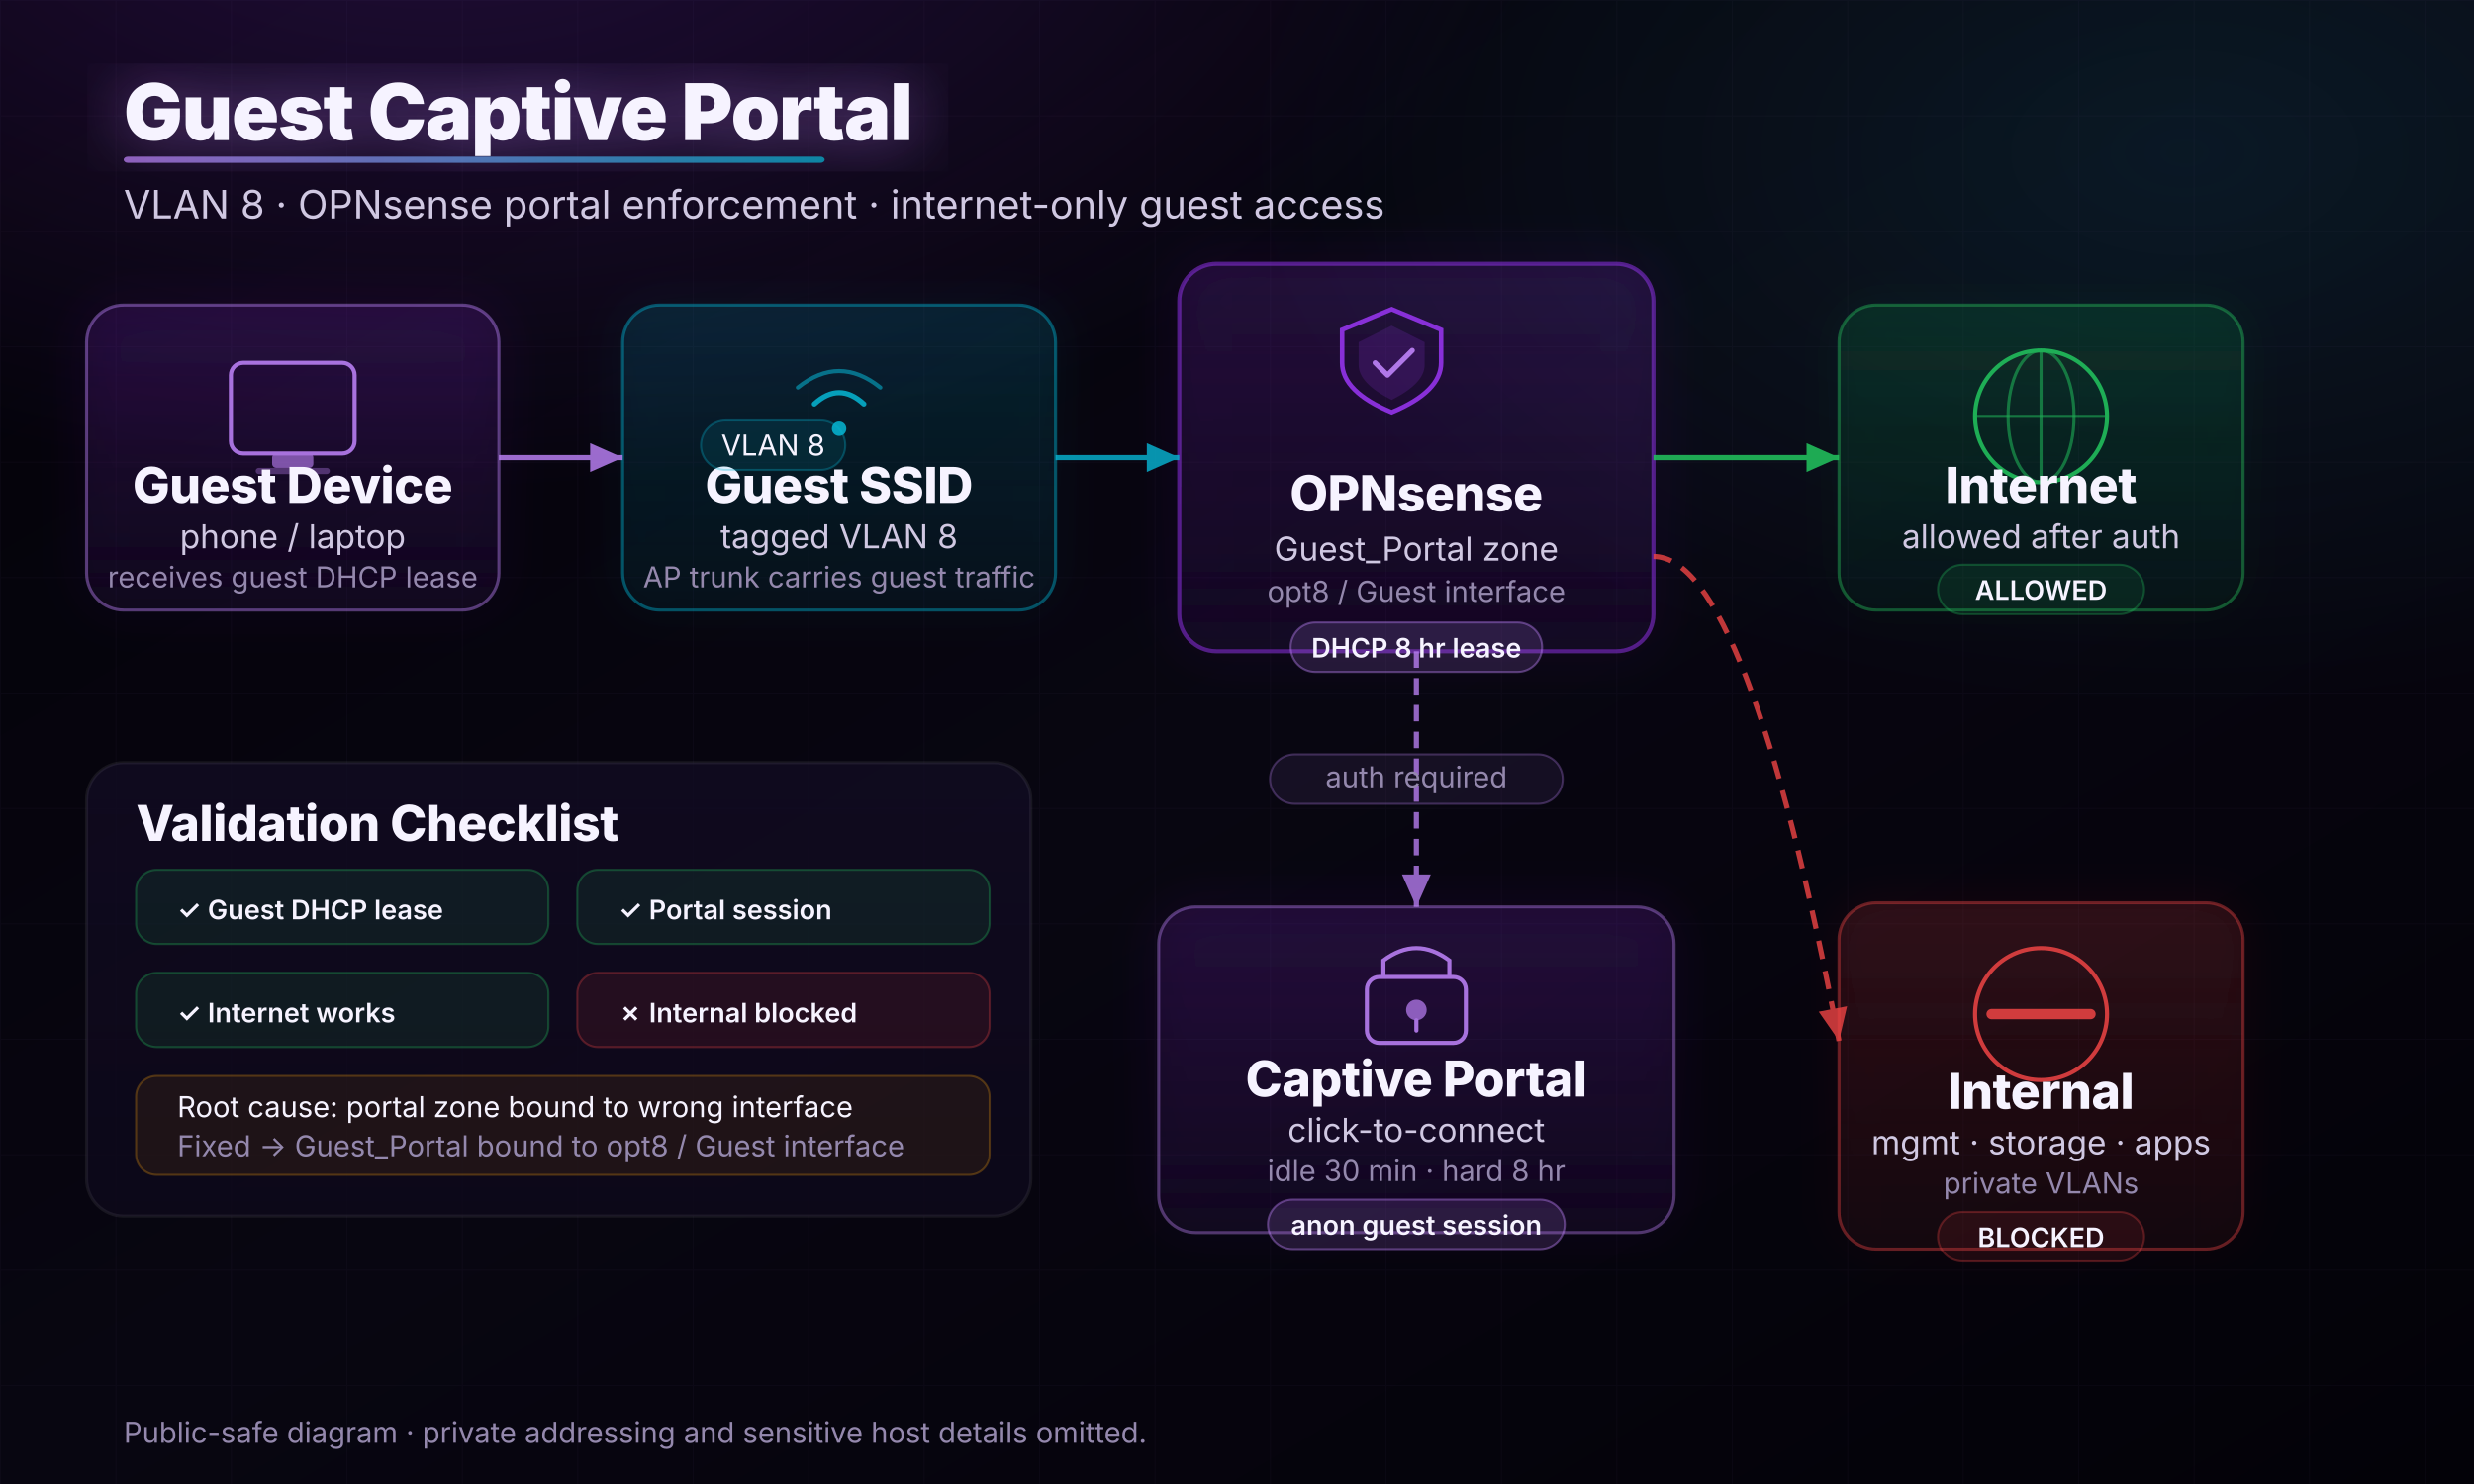
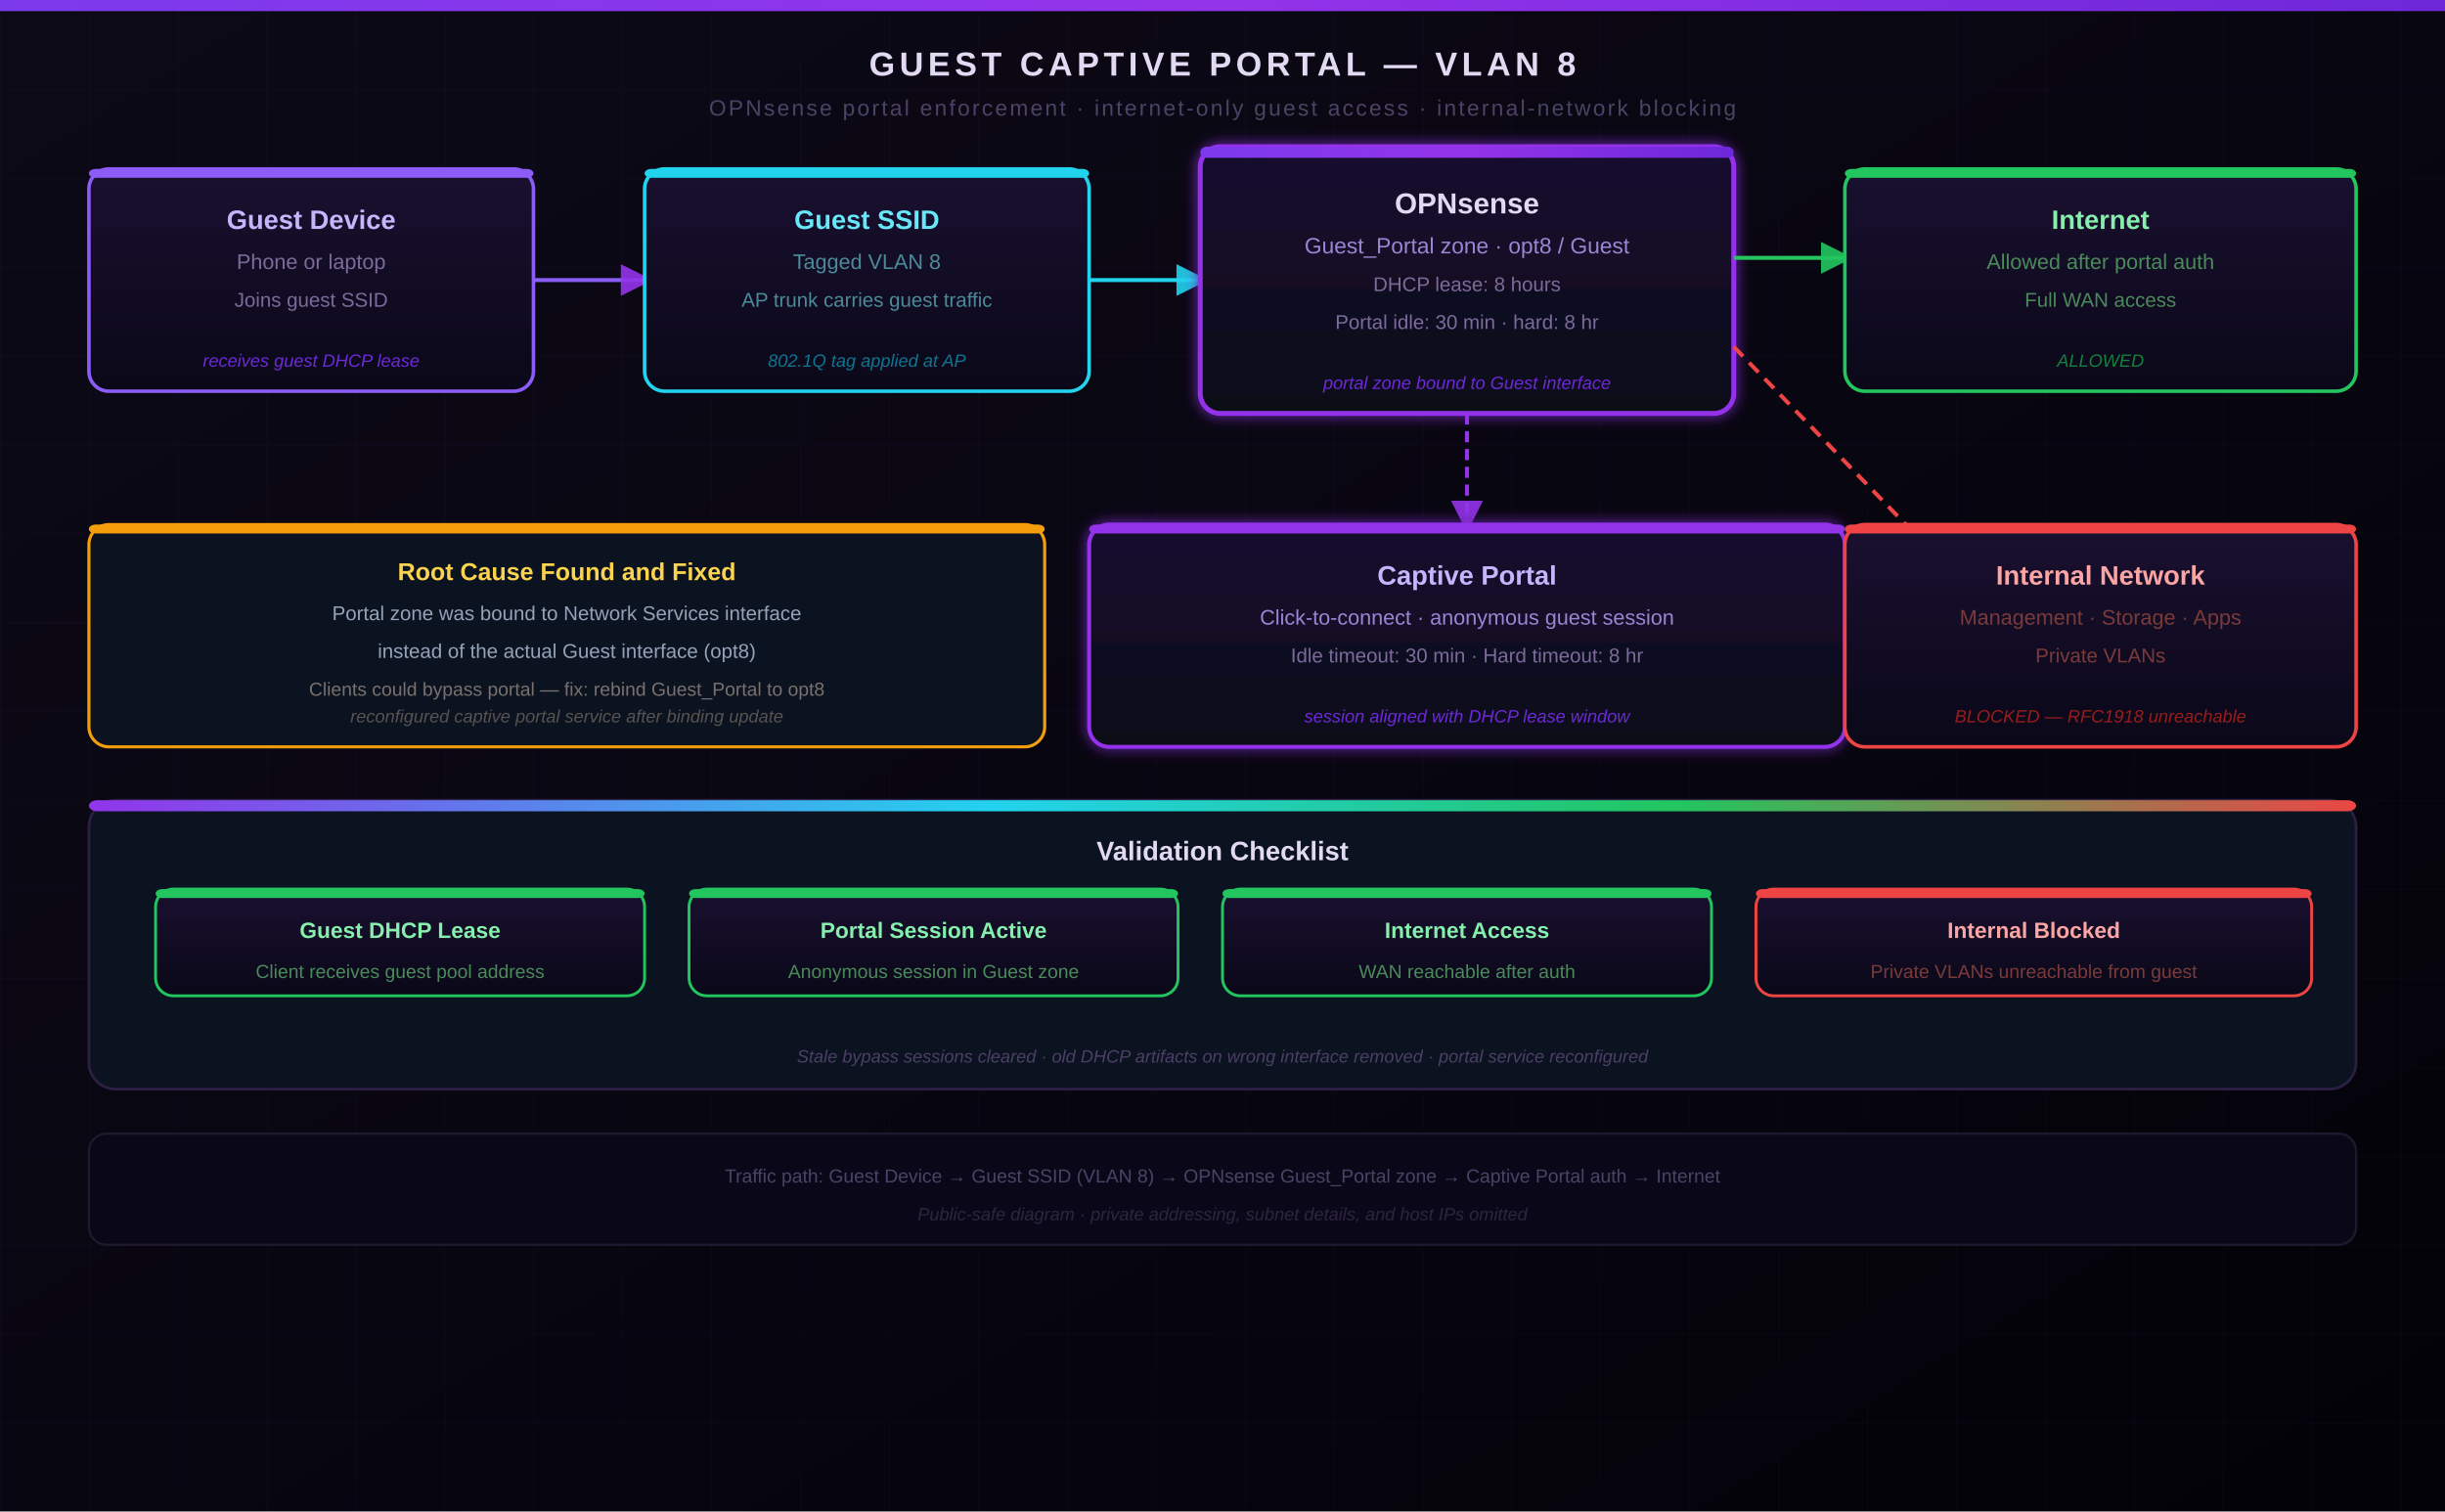
- <svg xmlns="http://www.w3.org/2000/svg" viewBox="0 0 1200 720" role="img" aria-labelledby="svgtitle svgdesc">
+ <svg xmlns="http://www.w3.org/2000/svg" width="1100" height="680" viewBox="0 0 1100 680" font-family="'Segoe UI', Arial, sans-serif">
  <defs>
-     <linearGradient id="bgGrad" x1="0" y1="0" x2="1" y2="1">
-       <stop offset="0" stop-color="#030208" />
-       <stop offset="0.5" stop-color="#080611" />
-       <stop offset="1" stop-color="#030208" />
+     <linearGradient id="bg" x1="0" y1="0" x2="1" y2="1">
+       <stop offset="0%" stop-color="#0d0a18" />
+       <stop offset="100%" stop-color="#030208" />
    </linearGradient>
-     <radialGradient id="glowPurple" cx="18%" cy="-12%" r="45%">
-       <stop offset="0" stop-color="#9333ea" stop-opacity="0.22" />
-       <stop offset="1" stop-color="#9333ea" stop-opacity="0" />
-     </radialGradient>
-     <radialGradient id="glowCyan" cx="88%" cy="10%" r="38%">
-       <stop offset="0" stop-color="#22d3ee" stop-opacity="0.09" />
-       <stop offset="1" stop-color="#22d3ee" stop-opacity="0" />
-     </radialGradient>
-     <linearGradient id="panelGrad" x1="0" y1="0" x2="0" y2="1">
-       <stop offset="0" stop-color="rgba(18,12,36,0.72)" />
-       <stop offset="1" stop-color="rgba(13,8,26,0.82)" />
+     <linearGradient id="card" x1="0" y1="0" x2="0" y2="1">
+       <stop offset="0%" stop-color="#1a1030" />
+       <stop offset="100%" stop-color="#0a0818" />
    </linearGradient>
-     <linearGradient id="purpleBoxGrad" x1="0" y1="0" x2="0" y2="1">
-       <stop offset="0" stop-color="rgba(147,51,234,0.14)" />
-       <stop offset="1" stop-color="rgba(147,51,234,0.05)" />
+     <linearGradient id="purpleBar" x1="0" y1="0" x2="1" y2="0">
+       <stop offset="0%" stop-color="#7c3aed" />
+       <stop offset="50%" stop-color="#9333ea" />
+       <stop offset="100%" stop-color="#6d28d9" />
    </linearGradient>
-     <linearGradient id="cyanBoxGrad" x1="0" y1="0" x2="0" y2="1">
-       <stop offset="0" stop-color="rgba(6,182,212,0.12)" />
-       <stop offset="1" stop-color="rgba(6,182,212,0.04)" />
+     <linearGradient id="bar" x1="0" y1="0" x2="1" y2="0">
+       <stop offset="0%" stop-color="#9333ea" />
+       <stop offset="40%" stop-color="#22d3ee" />
+       <stop offset="70%" stop-color="#22c55e" />
+       <stop offset="100%" stop-color="#ef4444" />
    </linearGradient>
-     <linearGradient id="redBoxGrad" x1="0" y1="0" x2="0" y2="1">
-       <stop offset="0" stop-color="rgba(239,68,68,0.13)" />
-       <stop offset="1" stop-color="rgba(239,68,68,0.04)" />
-     </linearGradient>
-     <linearGradient id="greenBoxGrad" x1="0" y1="0" x2="0" y2="1">
-       <stop offset="0" stop-color="rgba(34,197,94,0.12)" />
-       <stop offset="1" stop-color="rgba(34,197,94,0.04)" />
-     </linearGradient>
-     <linearGradient id="lineGrad" x1="0" y1="0" x2="1" y2="0">
-       <stop offset="0" stop-color="#c084fc" />
-       <stop offset="1" stop-color="#06b6d4" />
-     </linearGradient>
-     <linearGradient id="lineGradV" x1="0" y1="0" x2="0" y2="1">
-       <stop offset="0" stop-color="#c084fc" />
-       <stop offset="1" stop-color="#c084fc" stop-opacity="0.5" />
-     </linearGradient>
-     <filter id="boxGlow" x="-8%" y="-8%" width="116%" height="116%">
-       <feGaussianBlur stdDeviation="6" result="blur" />
-       <feComposite in="SourceGraphic" in2="blur" operator="over" />
+     <pattern id="grid" width="40" height="40" patternUnits="userSpaceOnUse">
+       <path d="M40 0H0V40" fill="none" stroke="#9333ea" stroke-width="0.15" opacity="0.22" />
+     </pattern>
+     <filter id="glow">
+       <feGaussianBlur in="SourceGraphic" stdDeviation="3" result="b" />
+       <feMerge>
+         <feMergeNode in="b" />
+         <feMergeNode in="SourceGraphic" />
+       </feMerge>
    </filter>
-     <filter id="purpleGlow" x="-15%" y="-15%" width="130%" height="130%">
-       <feDropShadow dx="0" dy="0" stdDeviation="12" flood-color="#9333ea" flood-opacity="0.45" />
-     </filter>
-     <filter id="cyanGlow" x="-15%" y="-15%" width="130%" height="130%">
-       <feDropShadow dx="0" dy="0" stdDeviation="10" flood-color="#06b6d4" flood-opacity="0.4" />
-     </filter>
-     <filter id="redGlow" x="-15%" y="-15%" width="130%" height="130%">
-       <feDropShadow dx="0" dy="0" stdDeviation="10" flood-color="#ef4444" flood-opacity="0.38" />
-     </filter>
-     <filter id="greenGlow" x="-15%" y="-15%" width="130%" height="130%">
-       <feDropShadow dx="0" dy="0" stdDeviation="10" flood-color="#22c55e" flood-opacity="0.35" />
-     </filter>
-     <filter id="titleGlow" x="-5%" y="-20%" width="110%" height="140%">
-       <feDropShadow dx="0" dy="0" stdDeviation="16" flood-color="#c084fc" flood-opacity="0.55" />
-     </filter>
-     <marker id="arrowPurple" viewBox="0 0 10 10" refX="9" refY="5" markerWidth="7" markerHeight="7" orient="auto-start-reverse">
-       <path d="M 0 1 L 9 5 L 0 9 z" fill="#c084fc" />
+     <marker id="arrPurple" markerWidth="8" markerHeight="8" refX="6" refY="4" orient="auto">
+       <path d="M0,0 L0,8 L8,4 z" fill="#9333ea" opacity="0.9" />
    </marker>
-     <marker id="arrowCyan" viewBox="0 0 10 10" refX="9" refY="5" markerWidth="7" markerHeight="7" orient="auto-start-reverse">
-       <path d="M 0 1 L 9 5 L 0 9 z" fill="#06b6d4" />
+     <marker id="arrCyan" markerWidth="8" markerHeight="8" refX="6" refY="4" orient="auto">
+       <path d="M0,0 L0,8 L8,4 z" fill="#22d3ee" opacity="0.9" />
    </marker>
-     <marker id="arrowGreen" viewBox="0 0 10 10" refX="9" refY="5" markerWidth="7" markerHeight="7" orient="auto-start-reverse">
-       <path d="M 0 1 L 9 5 L 0 9 z" fill="#22c55e" />
+     <marker id="arrGreen" markerWidth="8" markerHeight="8" refX="6" refY="4" orient="auto">
+       <path d="M0,0 L0,8 L8,4 z" fill="#22c55e" opacity="0.9" />
    </marker>
-     <marker id="arrowRed" viewBox="0 0 10 10" refX="9" refY="5" markerWidth="7" markerHeight="7" orient="auto-start-reverse">
-       <path d="M 0 1 L 9 5 L 0 9 z" fill="#ef4444" />
+     <marker id="arrRed" markerWidth="8" markerHeight="8" refX="6" refY="4" orient="auto">
+       <path d="M0,0 L0,8 L8,4 z" fill="#ef4444" opacity="0.9" />
    </marker>
-     <pattern id="grid" x="0" y="0" width="56" height="56" patternUnits="userSpaceOnUse">
-       <path d="M 56 0 L 0 0 0 56" fill="none" stroke="rgba(192,132,252,0.055)" stroke-width="1" />
-     </pattern>
-     <style>
-       .lbl { font-family: "Segoe UI", Inter, Arial, sans-serif; fill: #f6f3ff; }
-       .muted { fill: #d0c8e2; }
-       .subtle { fill: #9488ad; }
-       .t-title { font-size: 38px; font-weight: 900; letter-spacing: -0.5px; }
-       .t-sub { font-size: 19px; font-weight: 400; }
-       .t-head { font-size: 24px; font-weight: 800; letter-spacing: -0.2px; }
-       .t-body { font-size: 16px; font-weight: 400; }
-       .t-tiny { font-size: 14px; font-weight: 400; }
-       .t-chip { font-size: 13px; font-weight: 600; }
-       .chip-base { fill: rgba(147,51,234,0.12); stroke: rgba(147,51,234,0.32); stroke-width: 1; }
-       .chip-green { fill: rgba(34,197,94,0.1); stroke: rgba(34,197,94,0.3); stroke-width: 1; }
-       .chip-red { fill: rgba(239,68,68,0.1); stroke: rgba(239,68,68,0.3); stroke-width: 1; }
-       .badge { fill: rgba(192,132,252,0.15); stroke: rgba(192,132,252,0.4); stroke-width: 1; }
-     </style>
  </defs>
-   <rect width="1200" height="720" fill="url(#bgGrad)" />
-   <rect width="1200" height="720" fill="url(#glowPurple)" />
-   <rect width="1200" height="720" fill="url(#glowCyan)" />
-   <rect width="1200" height="720" fill="url(#grid)" opacity="0.55" />
-   <text x="60" y="68" class="lbl t-title" filter="url(#titleGlow)">Guest Captive Portal</text>
-   <rect x="60" y="76" width="340" height="3" rx="2" fill="url(#lineGrad)" opacity="0.7" />
-   <text x="60" y="106" class="lbl t-sub muted">VLAN 8 · OPNsense portal enforcement · internet-only guest access</text>
-   <g filter="url(#purpleGlow)">
-     <rect x="42" y="148" width="200" height="148" rx="18" fill="url(#purpleBoxGrad)" stroke="rgba(192,132,252,0.42)" stroke-width="1.5" />
-   </g>
-   <g transform="translate(112, 176)" opacity="0.85">
-     <rect x="0" y="0" width="60" height="44" rx="6" fill="none" stroke="#c084fc" stroke-width="2" />
-     <rect x="20" y="44" width="20" height="7" rx="2" fill="#c084fc" opacity="0.7" />
-     <rect x="12" y="51" width="36" height="3" rx="1.5" fill="#c084fc" opacity="0.4" />
-   </g>
-   <text x="142" y="244" text-anchor="middle" class="lbl t-head">Guest Device</text>
-   <text x="142" y="266" text-anchor="middle" class="lbl t-body muted">phone / laptop</text>
-   <text x="142" y="285" text-anchor="middle" class="lbl t-tiny subtle">receives guest DHCP lease</text>
-   <g filter="url(#cyanGlow)">
-     <rect x="302" y="148" width="210" height="148" rx="18" fill="url(#cyanBoxGrad)" stroke="rgba(6,182,212,0.42)" stroke-width="1.5" />
-   </g>
-   <g transform="translate(377, 170)" opacity="0.85">
-     <path d="M30 38 L30 38" stroke="#06b6d4" stroke-width="4" stroke-linecap="round" />
-     <path d="M18 26 Q30 15 42 26" stroke="#06b6d4" stroke-width="2.5" fill="none" stroke-linecap="round" />
-     <path d="M10 18 Q30 2 50 18" stroke="#06b6d4" stroke-width="2" fill="none" stroke-linecap="round" opacity="0.65" />
-     <circle cx="30" cy="38" r="3.5" fill="#06b6d4" />
-   </g>
-   <text x="407" y="244" text-anchor="middle" class="lbl t-head">Guest SSID</text>
-   <text x="407" y="266" text-anchor="middle" class="lbl t-body muted">tagged VLAN 8</text>
-   <text x="407" y="285" text-anchor="middle" class="lbl t-tiny subtle">AP trunk carries guest traffic</text>
-   <g filter="url(#purpleGlow)">
-     <rect x="572" y="128" width="230" height="188" rx="18" fill="url(#purpleBoxGrad)" stroke="rgba(147,51,234,0.52)" stroke-width="2" />
-   </g>
-   <g transform="translate(651, 150)" opacity="0.9">
-     <path d="M24 0 L48 10 L48 26 Q48 40 24 50 Q0 40 0 26 L0 10 Z" fill="none" stroke="#9333ea" stroke-width="2.2" />
-     <path d="M24 8 L40 16 L40 27 Q40 36 24 44 Q8 36 8 27 L8 16 Z" fill="rgba(147,51,234,0.2)" stroke="none" />
-     <path d="M16 26 L22 32 L34 20" stroke="#c084fc" stroke-width="2.5" fill="none" stroke-linecap="round" stroke-linejoin="round" />
-   </g>
-   <text x="687" y="248" text-anchor="middle" class="lbl t-head">OPNsense</text>
-   <text x="687" y="272" text-anchor="middle" class="lbl t-body muted">Guest_Portal zone</text>
-   <text x="687" y="292" text-anchor="middle" class="lbl t-tiny subtle">opt8 / Guest interface</text>
-   <rect x="626" y="302" width="122" height="24" rx="12" class="badge" />
-   <text x="687" y="319" text-anchor="middle" class="lbl t-chip" fill="#c084fc">DHCP 8 hr lease</text>
-   <g filter="url(#purpleGlow)">
-     <rect x="562" y="440" width="250" height="158" rx="18" fill="url(#purpleBoxGrad)" stroke="rgba(192,132,252,0.38)" stroke-width="1.5" />
-   </g>
-   <g transform="translate(655, 456)" opacity="0.85">
-     <rect x="8" y="18" width="48" height="32" rx="6" fill="none" stroke="#c084fc" stroke-width="2" />
-     <path d="M16 18 L16 10 Q32 -2 48 10 L48 18" fill="none" stroke="#c084fc" stroke-width="2" />
-     <circle cx="32" cy="34" r="5" fill="#c084fc" opacity="0.8" />
-     <line x1="32" y1="39" x2="32" y2="44" stroke="#c084fc" stroke-width="2" stroke-linecap="round" />
-   </g>
-   <text x="687" y="532" text-anchor="middle" class="lbl t-head">Captive Portal</text>
-   <text x="687" y="554" text-anchor="middle" class="lbl t-body muted">click-to-connect</text>
-   <text x="687" y="573" text-anchor="middle" class="lbl t-tiny subtle">idle 30 min · hard 8 hr</text>
-   <rect x="615" y="582" width="144" height="24" rx="12" class="badge" />
-   <text x="687" y="599" text-anchor="middle" class="lbl t-chip" fill="#c084fc">anon guest session</text>
-   <g filter="url(#greenGlow)">
-     <rect x="892" y="148" width="196" height="148" rx="18" fill="url(#greenBoxGrad)" stroke="rgba(34,197,94,0.4)" stroke-width="1.5" />
-   </g>
-   <g transform="translate(946, 166)" opacity="0.85">
-     <circle cx="44" cy="36" r="32" fill="none" stroke="#22c55e" stroke-width="2" />
-     <ellipse cx="44" cy="36" rx="16" ry="32" fill="none" stroke="#22c55e" stroke-width="1.5" opacity="0.6" />
-     <line x1="12" y1="36" x2="76" y2="36" stroke="#22c55e" stroke-width="1.5" opacity="0.6" />
-     <line x1="44" y1="4" x2="44" y2="68" stroke="#22c55e" stroke-width="1.5" opacity="0.6" />
-   </g>
-   <text x="990" y="244" text-anchor="middle" class="lbl t-head">Internet</text>
-   <text x="990" y="266" text-anchor="middle" class="lbl t-body muted">allowed after auth</text>
-   <rect x="940" y="274" width="100" height="24" rx="12" class="chip-green" />
-   <text x="990" y="291" text-anchor="middle" class="lbl t-chip" fill="#22c55e">ALLOWED</text>
-   <g filter="url(#redGlow)">
-     <rect x="892" y="438" width="196" height="168" rx="18" fill="url(#redBoxGrad)" stroke="rgba(239,68,68,0.4)" stroke-width="1.5" />
-   </g>
-   <g transform="translate(946, 456)" opacity="0.85">
-     <circle cx="44" cy="36" r="32" fill="none" stroke="#ef4444" stroke-width="2" />
-     <line x1="20" y1="36" x2="68" y2="36" stroke="#ef4444" stroke-width="5" stroke-linecap="round" />
-   </g>
-   <text x="990" y="538" text-anchor="middle" class="lbl t-head">Internal</text>
-   <text x="990" y="560" text-anchor="middle" class="lbl t-body muted">mgmt · storage · apps</text>
-   <text x="990" y="579" text-anchor="middle" class="lbl t-tiny subtle">private VLANs</text>
-   <rect x="940" y="588" width="100" height="24" rx="12" class="chip-red" />
-   <text x="990" y="605" text-anchor="middle" class="lbl t-chip" fill="#ef4444">BLOCKED</text>
-   <rect x="42" y="370" width="458" height="220" rx="18" fill="url(#panelGrad)" stroke="rgba(255,255,255,0.07)" stroke-width="1.5" />
-   <text x="66" y="408" class="lbl t-head">Validation Checklist</text>
-   <rect x="66" y="422" width="200" height="36" rx="10" class="chip-green" />
-   <text x="86" y="446" class="lbl t-chip" fill="#22c55e">✓  Guest DHCP lease</text>
-   <rect x="280" y="422" width="200" height="36" rx="10" class="chip-green" />
-   <text x="300" y="446" class="lbl t-chip" fill="#22c55e">✓  Portal session</text>
-   <rect x="66" y="472" width="200" height="36" rx="10" class="chip-green" />
-   <text x="86" y="496" class="lbl t-chip" fill="#22c55e">✓  Internet works</text>
-   <rect x="280" y="472" width="200" height="36" rx="10" class="chip-red" />
-   <text x="300" y="496" class="lbl t-chip" fill="#ef4444">✗  Internal blocked</text>
-   <rect x="66" y="522" width="414" height="48" rx="10" fill="rgba(245,158,11,0.08)" stroke="rgba(245,158,11,0.28)" stroke-width="1" />
-   <text x="86" y="542" class="lbl t-tiny" fill="#f59e0b">Root cause: portal zone bound to wrong interface</text>
-   <text x="86" y="561" class="lbl t-tiny subtle">Fixed → Guest_Portal bound to opt8 / Guest interface</text>
-   <line x1="242" y1="222" x2="302" y2="222" stroke="#c084fc" stroke-width="2.5" marker-end="url(#arrowPurple)" opacity="0.8" />
-   <line x1="512" y1="222" x2="572" y2="222" stroke="#06b6d4" stroke-width="2.5" marker-end="url(#arrowCyan)" opacity="0.8" />
-   <line x1="687" y1="316" x2="687" y2="440" stroke="#c084fc" stroke-width="2.5" stroke-dasharray="8 5" marker-end="url(#arrowPurple)" opacity="0.75" />
-   <path d="M802 222 Q847 222 892 222" stroke="#22c55e" stroke-width="2.5" fill="none" marker-end="url(#arrowGreen)" opacity="0.85" />
-   <path d="M802 270 Q847 270 892 505" stroke="#ef4444" stroke-width="2.5" fill="none" stroke-dasharray="9 6" marker-end="url(#arrowRed)" opacity="0.8" />
-   <rect x="340" y="204" width="70" height="24" rx="12" fill="rgba(6,182,212,0.1)" stroke="rgba(6,182,212,0.3)" stroke-width="1" />
-   <text x="375" y="221" text-anchor="middle" class="lbl t-tiny" fill="#06b6d4">VLAN 8</text>
-   <rect x="616" y="366" width="142" height="24" rx="12" fill="rgba(192,132,252,0.08)" stroke="rgba(192,132,252,0.28)" stroke-width="1" />
-   <text x="687" y="382" text-anchor="middle" class="lbl t-tiny subtle">auth required</text>
-   <text x="60" y="700" class="lbl t-tiny subtle">Public-safe diagram · private addressing and sensitive host details omitted.</text>
+   <rect width="1100" height="680" fill="url(#bg)" />
+   <rect width="1100" height="680" fill="url(#grid)" />
+   <rect x="0" y="0" width="1100" height="5" fill="url(#purpleBar)" />
+   <text x="550" y="34" text-anchor="middle" fill="#e2d9f3" font-size="15" font-weight="700" letter-spacing="2">GUEST CAPTIVE PORTAL — VLAN 8</text>
+   <text x="550" y="52" text-anchor="middle" fill="#4b4266" font-size="10" letter-spacing="1">OPNsense portal enforcement · internet-only guest access · internal-network blocking</text>
+   <rect x="40" y="76" width="200" height="100" rx="9" fill="url(#card)" stroke="#8b5cf6" stroke-width="1.6" />
+   <rect x="40" y="76" width="200" height="4" rx="3" fill="#8b5cf6" />
+   <text x="140" y="103" text-anchor="middle" fill="#c4b5fd" font-size="12" font-weight="700">Guest Device</text>
+   <text x="140" y="121" text-anchor="middle" fill="#7c6a99" font-size="9.5">Phone or laptop</text>
+   <text x="140" y="138" text-anchor="middle" fill="#7c6a99" font-size="9">Joins guest SSID</text>
+   <text x="140" y="165" text-anchor="middle" fill="#6d28d9" font-size="8" font-style="italic">receives guest DHCP lease</text>
+   <line x1="240" y1="126" x2="290" y2="126" stroke="#8b5cf6" stroke-width="1.8" marker-end="url(#arrPurple)" />
+   <rect x="290" y="76" width="200" height="100" rx="9" fill="url(#card)" stroke="#22d3ee" stroke-width="1.6" />
+   <rect x="290" y="76" width="200" height="4" rx="3" fill="#22d3ee" />
+   <text x="390" y="103" text-anchor="middle" fill="#67e8f9" font-size="12" font-weight="700">Guest SSID</text>
+   <text x="390" y="121" text-anchor="middle" fill="#4b8a99" font-size="9.5">Tagged VLAN 8</text>
+   <text x="390" y="138" text-anchor="middle" fill="#4b8a99" font-size="9">AP trunk carries guest traffic</text>
+   <text x="390" y="165" text-anchor="middle" fill="#0e7490" font-size="8" font-style="italic">802.1Q tag applied at AP</text>
+   <line x1="490" y1="126" x2="540" y2="126" stroke="#22d3ee" stroke-width="1.8" marker-end="url(#arrCyan)" />
+   <rect x="540" y="66" width="240" height="120" rx="9" fill="url(#card)" stroke="#9333ea" stroke-width="2.2" filter="url(#glow)" />
+   <rect x="540" y="66" width="240" height="5" rx="3" fill="url(#purpleBar)" />
+   <text x="660" y="96" text-anchor="middle" fill="#e2d9f3" font-size="13" font-weight="700">OPNsense</text>
+   <text x="660" y="114" text-anchor="middle" fill="#9b85d4" font-size="10">Guest_Portal zone · opt8 / Guest</text>
+   <text x="660" y="131" text-anchor="middle" fill="#7c6a99" font-size="9">DHCP lease: 8 hours</text>
+   <text x="660" y="148" text-anchor="middle" fill="#7c6a99" font-size="9">Portal idle: 30 min · hard: 8 hr</text>
+   <text x="660" y="175" text-anchor="middle" fill="#6d28d9" font-size="8" font-style="italic">portal zone bound to Guest interface</text>
+   <line x1="780" y1="116" x2="830" y2="116" stroke="#22c55e" stroke-width="1.8" marker-end="url(#arrGreen)" />
+   <rect x="830" y="76" width="230" height="100" rx="9" fill="url(#card)" stroke="#22c55e" stroke-width="1.6" />
+   <rect x="830" y="76" width="230" height="4" rx="3" fill="#22c55e" />
+   <text x="945" y="103" text-anchor="middle" fill="#86efac" font-size="12" font-weight="700">Internet</text>
+   <text x="945" y="121" text-anchor="middle" fill="#4a8a5a" font-size="9.5">Allowed after portal auth</text>
+   <text x="945" y="138" text-anchor="middle" fill="#4a8a5a" font-size="9">Full WAN access</text>
+   <text x="945" y="165" text-anchor="middle" fill="#15803d" font-size="8" font-style="italic">ALLOWED</text>
+   <line x1="660" y1="186" x2="660" y2="236" stroke="#9333ea" stroke-width="1.8" stroke-dasharray="5,3" marker-end="url(#arrPurple)" />
+   <rect x="490" y="236" width="340" height="100" rx="9" fill="url(#card)" stroke="#9333ea" stroke-width="1.8" filter="url(#glow)" />
+   <rect x="490" y="236" width="340" height="4" rx="3" fill="#9333ea" />
+   <text x="660" y="263" text-anchor="middle" fill="#c4b5fd" font-size="12" font-weight="700">Captive Portal</text>
+   <text x="660" y="281" text-anchor="middle" fill="#9b85d4" font-size="9.5">Click-to-connect · anonymous guest session</text>
+   <text x="660" y="298" text-anchor="middle" fill="#7c6a99" font-size="9">Idle timeout: 30 min · Hard timeout: 8 hr</text>
+   <text x="660" y="325" text-anchor="middle" fill="#6d28d9" font-size="8" font-style="italic">session aligned with DHCP lease window</text>
+   <line x1="780" y1="156" x2="900" y2="280" stroke="#ef4444" stroke-width="1.8" stroke-dasharray="6,4" marker-end="url(#arrRed)" />
+   <rect x="830" y="236" width="230" height="100" rx="9" fill="url(#card)" stroke="#ef4444" stroke-width="1.6" />
+   <rect x="830" y="236" width="230" height="4" rx="3" fill="#ef4444" />
+   <text x="945" y="263" text-anchor="middle" fill="#fca5a5" font-size="12" font-weight="700">Internal Network</text>
+   <text x="945" y="281" text-anchor="middle" fill="#7a3a3a" font-size="9.5">Management · Storage · Apps</text>
+   <text x="945" y="298" text-anchor="middle" fill="#7a3a3a" font-size="9">Private VLANs</text>
+   <text x="945" y="325" text-anchor="middle" fill="#991b1b" font-size="8" font-style="italic">BLOCKED — RFC1918 unreachable</text>
+   <rect x="40" y="236" width="430" height="100" rx="9" fill="#0b1220" stroke="#f59e0b" stroke-width="1.4" />
+   <rect x="40" y="236" width="430" height="4" rx="3" fill="#f59e0b" />
+   <text x="255" y="261" text-anchor="middle" fill="#fcd34d" font-size="11" font-weight="700">Root Cause Found and Fixed</text>
+   <text x="255" y="279" text-anchor="middle" fill="#94a3b8" font-size="9">Portal zone was bound to Network Services interface</text>
+   <text x="255" y="296" text-anchor="middle" fill="#94a3b8" font-size="9">instead of the actual Guest interface (opt8)</text>
+   <text x="255" y="313" text-anchor="middle" fill="#78716c" font-size="8.5">Clients could bypass portal — fix: rebind Guest_Portal to opt8</text>
+   <text x="255" y="325" text-anchor="middle" fill="#57534e" font-size="8" font-style="italic">reconfigured captive portal service after binding update</text>
+   <rect x="40" y="360" width="1020" height="130" rx="12" fill="#0b1220" stroke="#2d1f44" stroke-width="1.2" />
+   <rect x="40" y="360" width="1020" height="5" rx="4" fill="url(#bar)" />
+   <text x="550" y="387" text-anchor="middle" fill="#e2d9f3" font-size="12" font-weight="700">Validation Checklist</text>
+   <rect x="70" y="400" width="220" height="48" rx="8" fill="url(#card)" stroke="#22c55e" stroke-width="1.3" />
+   <rect x="70" y="400" width="220" height="4" rx="3" fill="#22c55e" />
+   <text x="180" y="422" text-anchor="middle" fill="#86efac" font-size="10" font-weight="700">Guest DHCP Lease</text>
+   <text x="180" y="440" text-anchor="middle" fill="#4a8a5a" font-size="8.5">Client receives guest pool address</text>
+   <rect x="310" y="400" width="220" height="48" rx="8" fill="url(#card)" stroke="#22c55e" stroke-width="1.3" />
+   <rect x="310" y="400" width="220" height="4" rx="3" fill="#22c55e" />
+   <text x="420" y="422" text-anchor="middle" fill="#86efac" font-size="10" font-weight="700">Portal Session Active</text>
+   <text x="420" y="440" text-anchor="middle" fill="#4a8a5a" font-size="8.5">Anonymous session in Guest zone</text>
+   <rect x="550" y="400" width="220" height="48" rx="8" fill="url(#card)" stroke="#22c55e" stroke-width="1.3" />
+   <rect x="550" y="400" width="220" height="4" rx="3" fill="#22c55e" />
+   <text x="660" y="422" text-anchor="middle" fill="#86efac" font-size="10" font-weight="700">Internet Access</text>
+   <text x="660" y="440" text-anchor="middle" fill="#4a8a5a" font-size="8.5">WAN reachable after auth</text>
+   <rect x="790" y="400" width="250" height="48" rx="8" fill="url(#card)" stroke="#ef4444" stroke-width="1.3" />
+   <rect x="790" y="400" width="250" height="4" rx="3" fill="#ef4444" />
+   <text x="915" y="422" text-anchor="middle" fill="#fca5a5" font-size="10" font-weight="700">Internal Blocked</text>
+   <text x="915" y="440" text-anchor="middle" fill="#7a3a3a" font-size="8.5">Private VLANs unreachable from guest</text>
+   <text x="550" y="478" text-anchor="middle" fill="#4b3f66" font-size="8" font-style="italic">Stale bypass sessions cleared · old DHCP artifacts on wrong interface removed · portal service reconfigured</text>
+   <rect x="40" y="510" width="1020" height="50" rx="8" fill="#0a0818" stroke="#1e1a2e" stroke-width="1" />
+   <text x="550" y="532" text-anchor="middle" fill="#4b4266" font-size="8.5">Traffic path: Guest Device → Guest SSID (VLAN 8) → OPNsense Guest_Portal zone → Captive Portal auth → Internet</text>
+   <text x="550" y="549" text-anchor="middle" fill="#2d2540" font-size="8" font-style="italic">Public-safe diagram · private addressing, subnet details, and host IPs omitted</text>
</svg>
